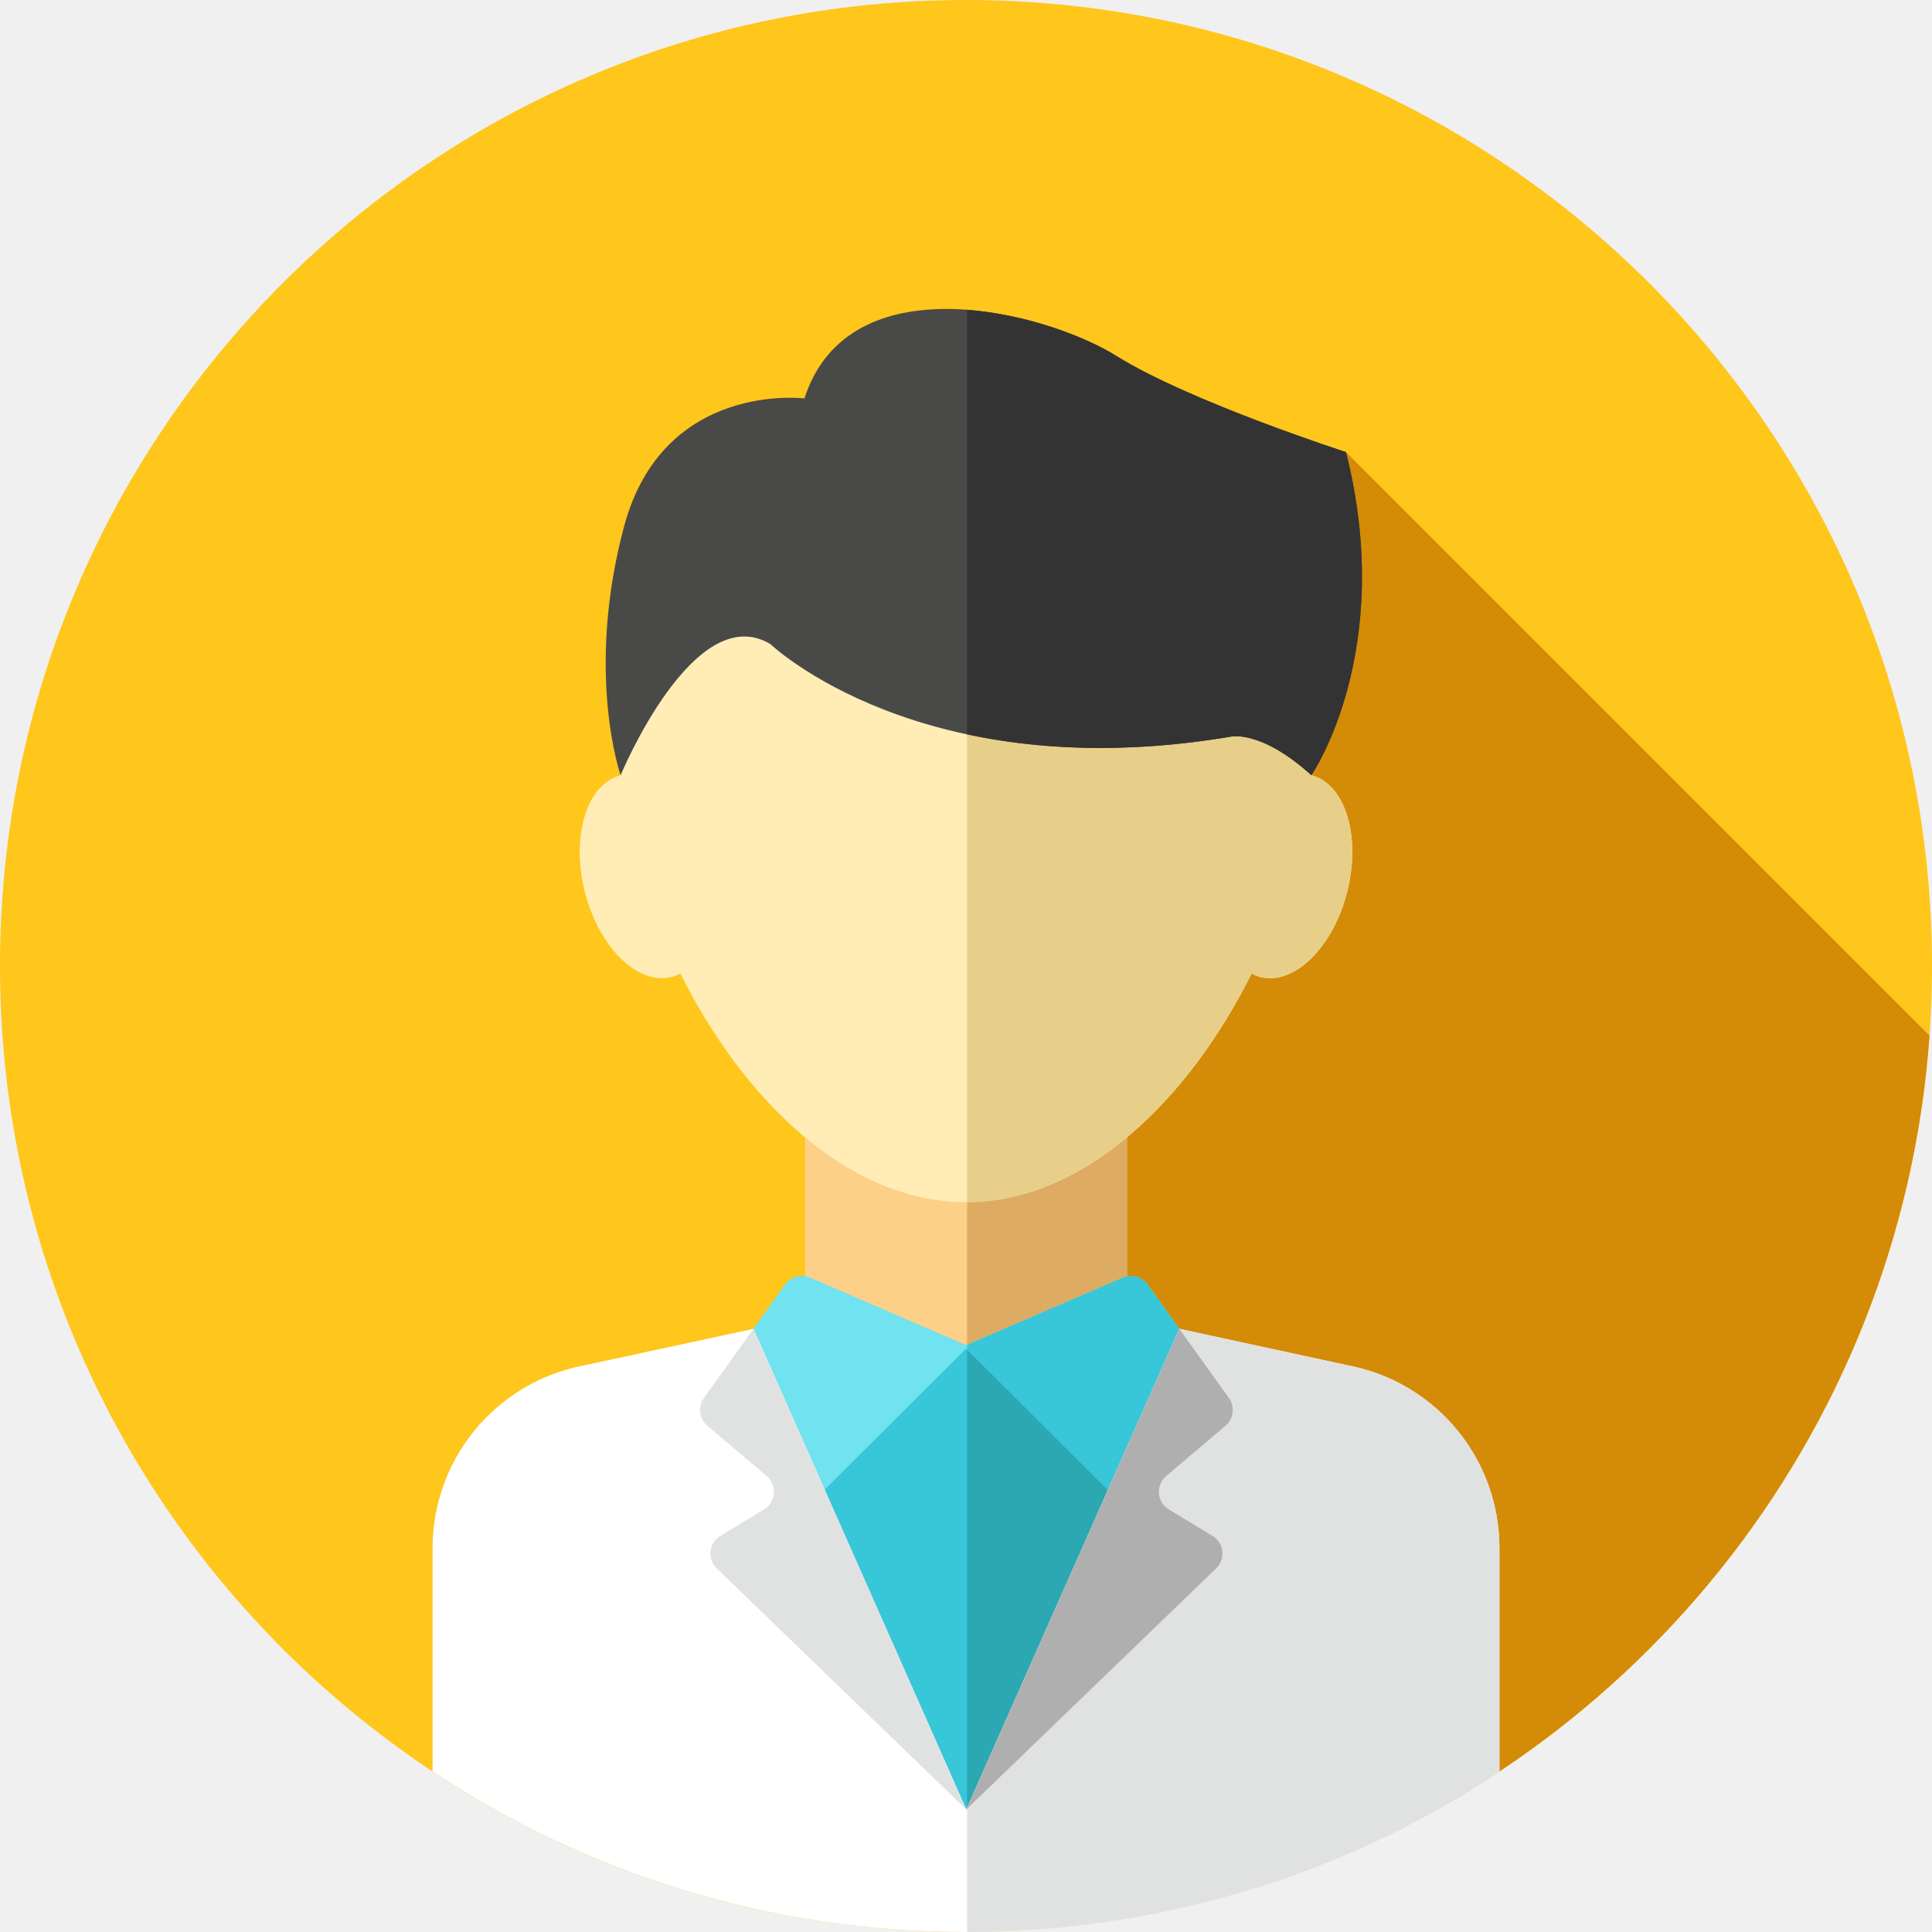
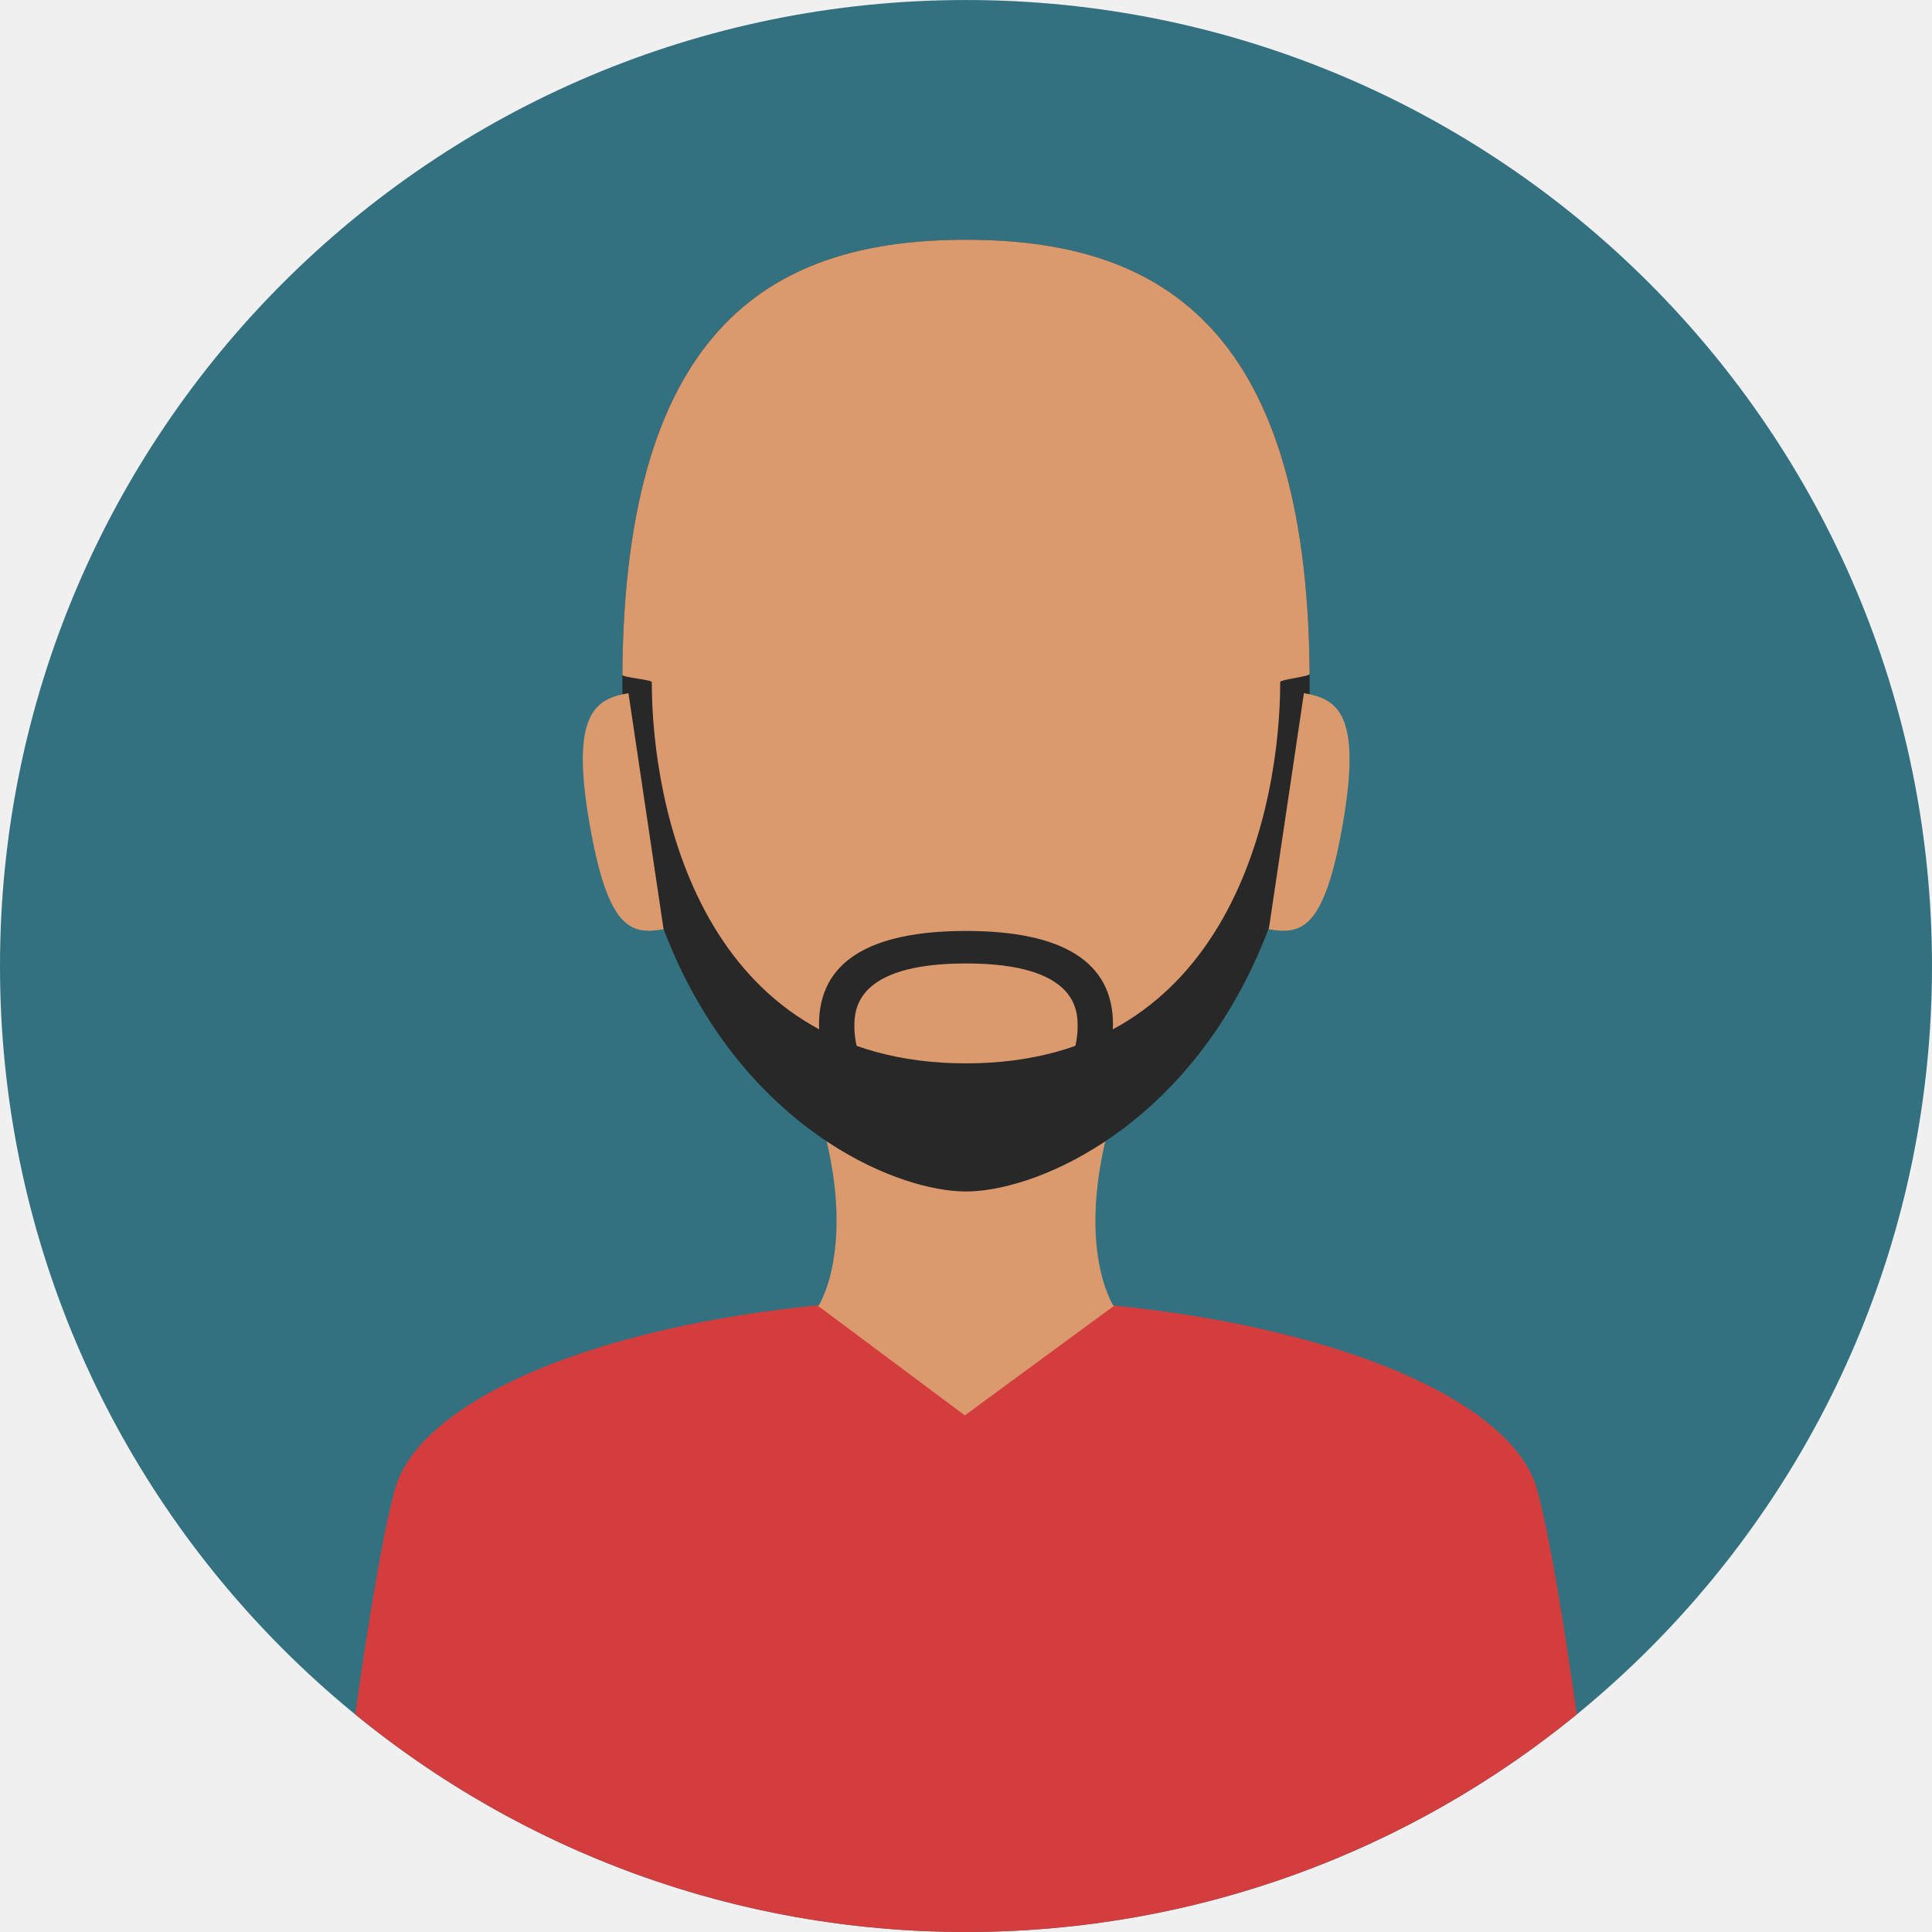
- <svg xmlns="http://www.w3.org/2000/svg" version="1.1" id="Layer_1" x="0px" y="0px" viewBox="0 0 512 512" style="enable-background:new 0 0 512 512;" xml:space="preserve">
-   <circle style="fill:#FFC61B;" cx="256" cy="256" r="256" />
-   <path style="fill:#D48B07;" d="M247.853,415.275l84.985,84.985c98.223-30.868,170.915-119.339,178.497-225.82L356.704,119.811  L247.853,415.275z" />
-   <rect x="213.333" y="293.685" style="fill:#FCD088;" width="85.333" height="104.296" />
-   <rect x="256.293" y="293.685" style="fill:#DDAB62;" width="42.379" height="104.296" />
-   <path style="fill:#FFEDB5;" d="M347.529,205.44c0.459-4.244,0.698-8.428,0.698-12.509c0-53.974-41.293-97.728-92.229-97.728  s-92.229,43.754-92.229,97.728c0,4.08,0.24,8.264,0.698,12.509c-8.945,2.326-13.202,16.087-9.506,30.817  c3.708,14.776,14.014,24.921,23.018,22.661c0.821-0.205,1.586-0.538,2.326-0.927c16.667,33.452,44.351,60.594,75.693,60.594  s59.027-27.139,75.693-60.594c0.74,0.39,1.505,0.722,2.326,0.927c9.004,2.26,19.309-7.885,23.018-22.661  C360.732,221.527,356.476,207.763,347.529,205.44z" />
-   <path style="fill:#E8CF89;" d="M347.529,205.44c0.459-4.244,0.698-8.428,0.698-12.509c0-53.872-41.138-97.556-91.941-97.721v223.365  c31.223-0.165,58.79-27.236,75.405-60.585c0.74,0.39,1.505,0.722,2.326,0.927c9.004,2.26,19.309-7.885,23.018-22.661  C360.732,221.527,356.476,207.763,347.529,205.44z" />
+ <svg xmlns="http://www.w3.org/2000/svg" version="1.1" id="Layer_1" x="0px" y="0px" viewBox="0 0 496.158 496.158" style="enable-background:new 0 0 496.158 496.158;" xml:space="preserve">
+   <path style="fill:#337180;" d="M248.081,0.003C111.07,0.003,0,111.063,0,248.085c0,137.001,111.07,248.07,248.081,248.07  c137.007,0,248.077-111.069,248.077-248.07C496.158,111.062,385.088,0.003,248.081,0.003z" />
+   <path style="fill:#D33D3D;" d="M394.818,382.733c-7.312-27.279-69.907-49.333-147.073-49.333s-139.095,22.054-146.407,49.333  c-3.259,12.158-6.962,35.192-10.126,57.525c42.747,34.934,97.357,55.897,156.869,55.897c59.51,0,114.117-20.963,156.863-55.896  C401.78,417.926,398.077,394.891,394.818,382.733z" />
+   <path style="fill:#DB9A6E;" d="M286.969,282.118h-77.78c12.136,36.588,0.978,53.294,0.978,53.294l26.912,17.334h22l26.912-17.333  C285.991,335.412,274.833,318.706,286.969,282.118z" />
+   <path style="fill:#282828;" d="M248.081,61.579c-48.742,0-88.255,21.167-88.255,113.596c0,31.266,6.19,55.765,15.462,74.673  c20.396,41.598,55.7,56.136,72.793,56.136c17.091,0,52.395-14.538,72.789-56.136c9.271-18.908,15.461-43.407,15.461-74.673  C336.331,82.746,296.819,61.579,248.081,61.579z" />
  <g>
-     <path style="fill:#71E2EF;" d="M356.488,364.391l-43.946-12.235l-8.289-11.593c-1.488-2.17-4.299-2.988-6.718-1.953l-41.538,17.894   l-41.289-17.877c-2.401-1.046-5.206-0.26-6.713,1.881l-8.311,11.648l-44.247,11.804c-22.883,4.577-39.938,21.854-39.938,45.19   v60.276c40.262,26.719,88.557,42.294,140.498,42.294c43.898,0,85.199-11.117,121.242-30.689   c6.603-4.087,13.028-8.268,19.256-12.438v-59.445C396.497,385.814,379.373,368.968,356.488,364.391z" />
-     <path style="fill:#71E2EF;" d="M255.998,356.504l-41.289-17.877c-2.401-1.046-5.206-0.26-6.713,1.881l-8.311,11.648l-44.247,11.804   c-22.883,4.577-39.938,21.854-39.938,45.19v60.276c40.262,26.719,88.557,42.296,140.498,42.296c0.097,0,0.191-0.005,0.288-0.005   V356.38L255.998,356.504z" />
+     <path style="fill:#DB9A6E;" d="M248.081,61.579c-48.416,0-87.727,20.885-88.25,111.75c-0.003,0.612,7.557,1.228,7.557,1.846   c0,31.266,12.359,97.904,80.693,97.904c68.332,0,80.689-66.638,80.689-97.904c0-0.703,7.559-1.402,7.555-2.097   C335.729,82.425,296.448,61.579,248.081,61.579z" />
+     <path style="fill:#DB9A6E;" d="M161.396,178.019c-8.438,1.443-14.856,5.077-10.096,32.922s10.673,29.141,19.112,27.698   L161.396,178.019z" />
+     <path style="fill:#DB9A6E;" d="M334.86,178.019l-9.016,60.62c8.438,1.443,14.35,0.148,19.111-27.698   C349.717,183.096,343.298,179.462,334.86,178.019z" />
  </g>
-   <g>
-     <path style="fill:#38C6D9;" d="M356.488,364.391l-43.946-12.235l-8.289-11.593c-1.486-2.17-4.299-2.988-6.718-1.953l-41.25,17.772   v155.338c43.791-0.048,84.99-11.155,120.954-30.684c6.603-4.089,13.028-8.268,19.256-12.438v-59.445   C396.497,385.814,379.373,368.968,356.488,364.391z" />
-     <path style="fill:#38C6D9;" d="M300.408,401.689L256,357.421l-44.408,44.268l-11.905-49.533l-14.364,6.273l11.597,146.382   c18.961,4.51,38.74,6.911,59.08,6.911c25.357,0,49.84-3.727,72.952-10.633l-2.282-142.193l-14.126-6.74L300.408,401.689z" />
-   </g>
-   <path style="fill:#2BA8B2;" d="M326.668,358.896l-14.126-6.74l-12.136,49.533l-44.12-43.98v154.009  c25.254-0.028,49.64-3.748,72.664-10.628L326.668,358.896z" />
-   <path style="fill:#FFFFFF;" d="M357.762,361.951l-45.22-9.795l-56.467,127.378l-56.391-127.378l-45.451,9.795  c-23.023,4.605-39.596,24.821-39.596,48.3v59.194C155.148,496.326,203.74,512,256,512c52.258,0,100.85-15.672,141.359-42.555V410.25  C397.359,386.772,380.787,366.556,357.762,361.951z" />
-   <path style="fill:#E0E2E2;" d="M397.359,410.252c0-23.48-16.574-43.696-39.596-48.3l-45.22-9.795l-56.256,126.902v32.937  c52.15-0.057,100.638-15.717,141.072-42.548V410.252z" />
-   <path style="fill:#494948;" d="M204.138,170.667c0,0,40.081,38.357,121.966,24.566c0,0,7.94-1.998,21.425,10.207  c0,0,22.535-32.618,9.175-85.628c0,0-41.374-13.36-60.768-25.428c-19.394-12.067-71.111-24.997-82.747,11.205  c0,0-37.495-4.741-47.838,34.047c-10.343,38.788-0.883,65.803-0.883,65.803S183.882,158.599,204.138,170.667z" />
-   <path style="fill:#333333;" d="M356.704,119.811c0,0-41.374-13.36-60.768-25.428c-8.809-5.482-24.288-11.124-39.65-12.276v112.509  c18.358,3.927,41.605,5.368,69.818,0.615c0,0,7.94-1.998,21.425,10.207C347.529,205.44,370.064,172.822,356.704,119.811z" />
-   <path style="fill:#AFAFAF;" d="M312.542,352.156l13.074,18.249c1.727,2.312,1.357,5.568-0.843,7.433l-15.729,13.329  c-2.844,2.41-2.489,6.897,0.696,8.832l11.598,7.042c3.062,1.858,3.534,6.113,0.955,8.599l-66.219,63.893L312.542,352.156z" />
-   <path style="fill:#E0E2E2;" d="M199.685,352.156l-13.074,18.249c-1.727,2.312-1.357,5.568,0.843,7.433l15.729,13.329  c2.844,2.41,2.489,6.897-0.696,8.832l-11.598,7.042c-3.062,1.858-3.534,6.113-0.955,8.599l66.141,63.893L199.685,352.156z" />
+   <path style="fill:#282828;" d="M248.079,239.079c-25.049,0-37.75,8.075-37.75,24c0,19.561,19.404,40.25,37.75,40.25  s37.75-20.689,37.75-40.25C285.829,247.154,273.128,239.079,248.079,239.079z M248.079,291.065  c-13.396,0-28.666-12.937-28.666-27.388c0-4.02,0-16.251,28.666-16.251s28.666,12.232,28.666,16.251  C276.745,278.128,261.475,291.065,248.079,291.065z" />
+   <polygon style="fill:#DB9A6E;" points="247.829,316.996 210.167,335.412 247.787,363.485 285.991,335.412 " />
  <g>
</g>
  <g>
</g>
  <g>
</g>
  <g>
</g>
  <g>
</g>
  <g>
</g>
  <g>
</g>
  <g>
</g>
  <g>
</g>
  <g>
</g>
  <g>
</g>
  <g>
</g>
  <g>
</g>
  <g>
</g>
  <g>
</g>
</svg>
